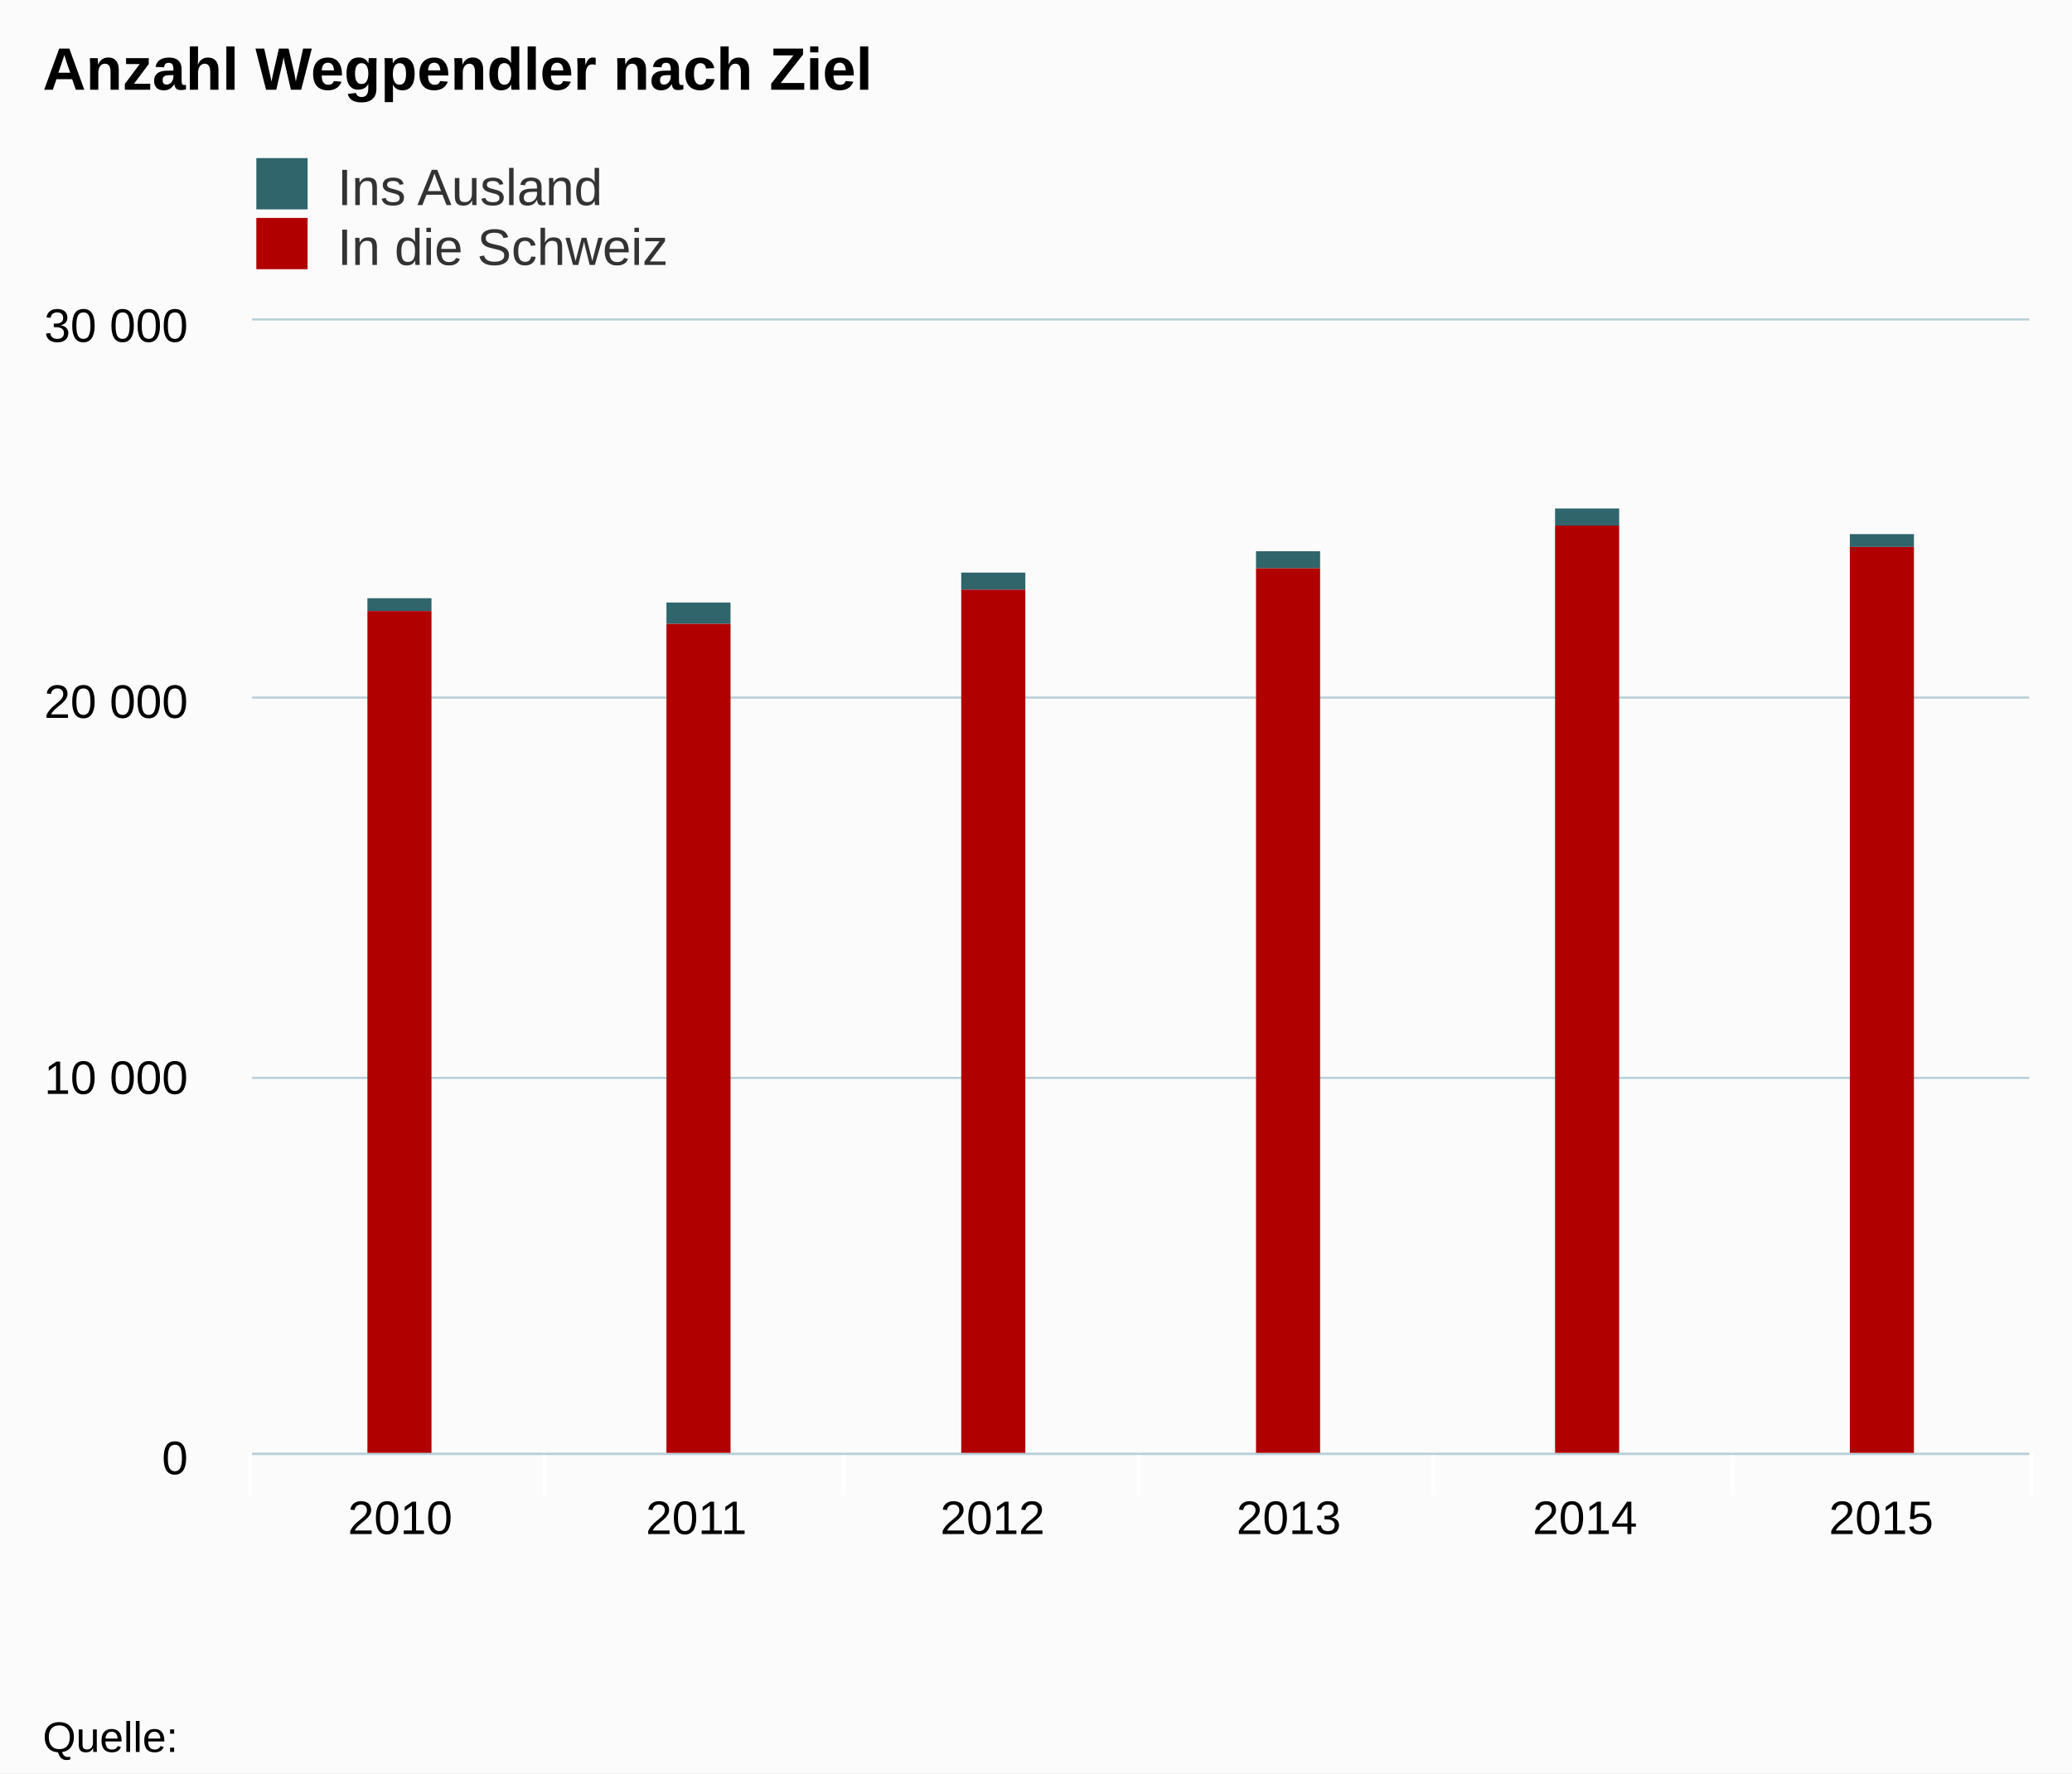
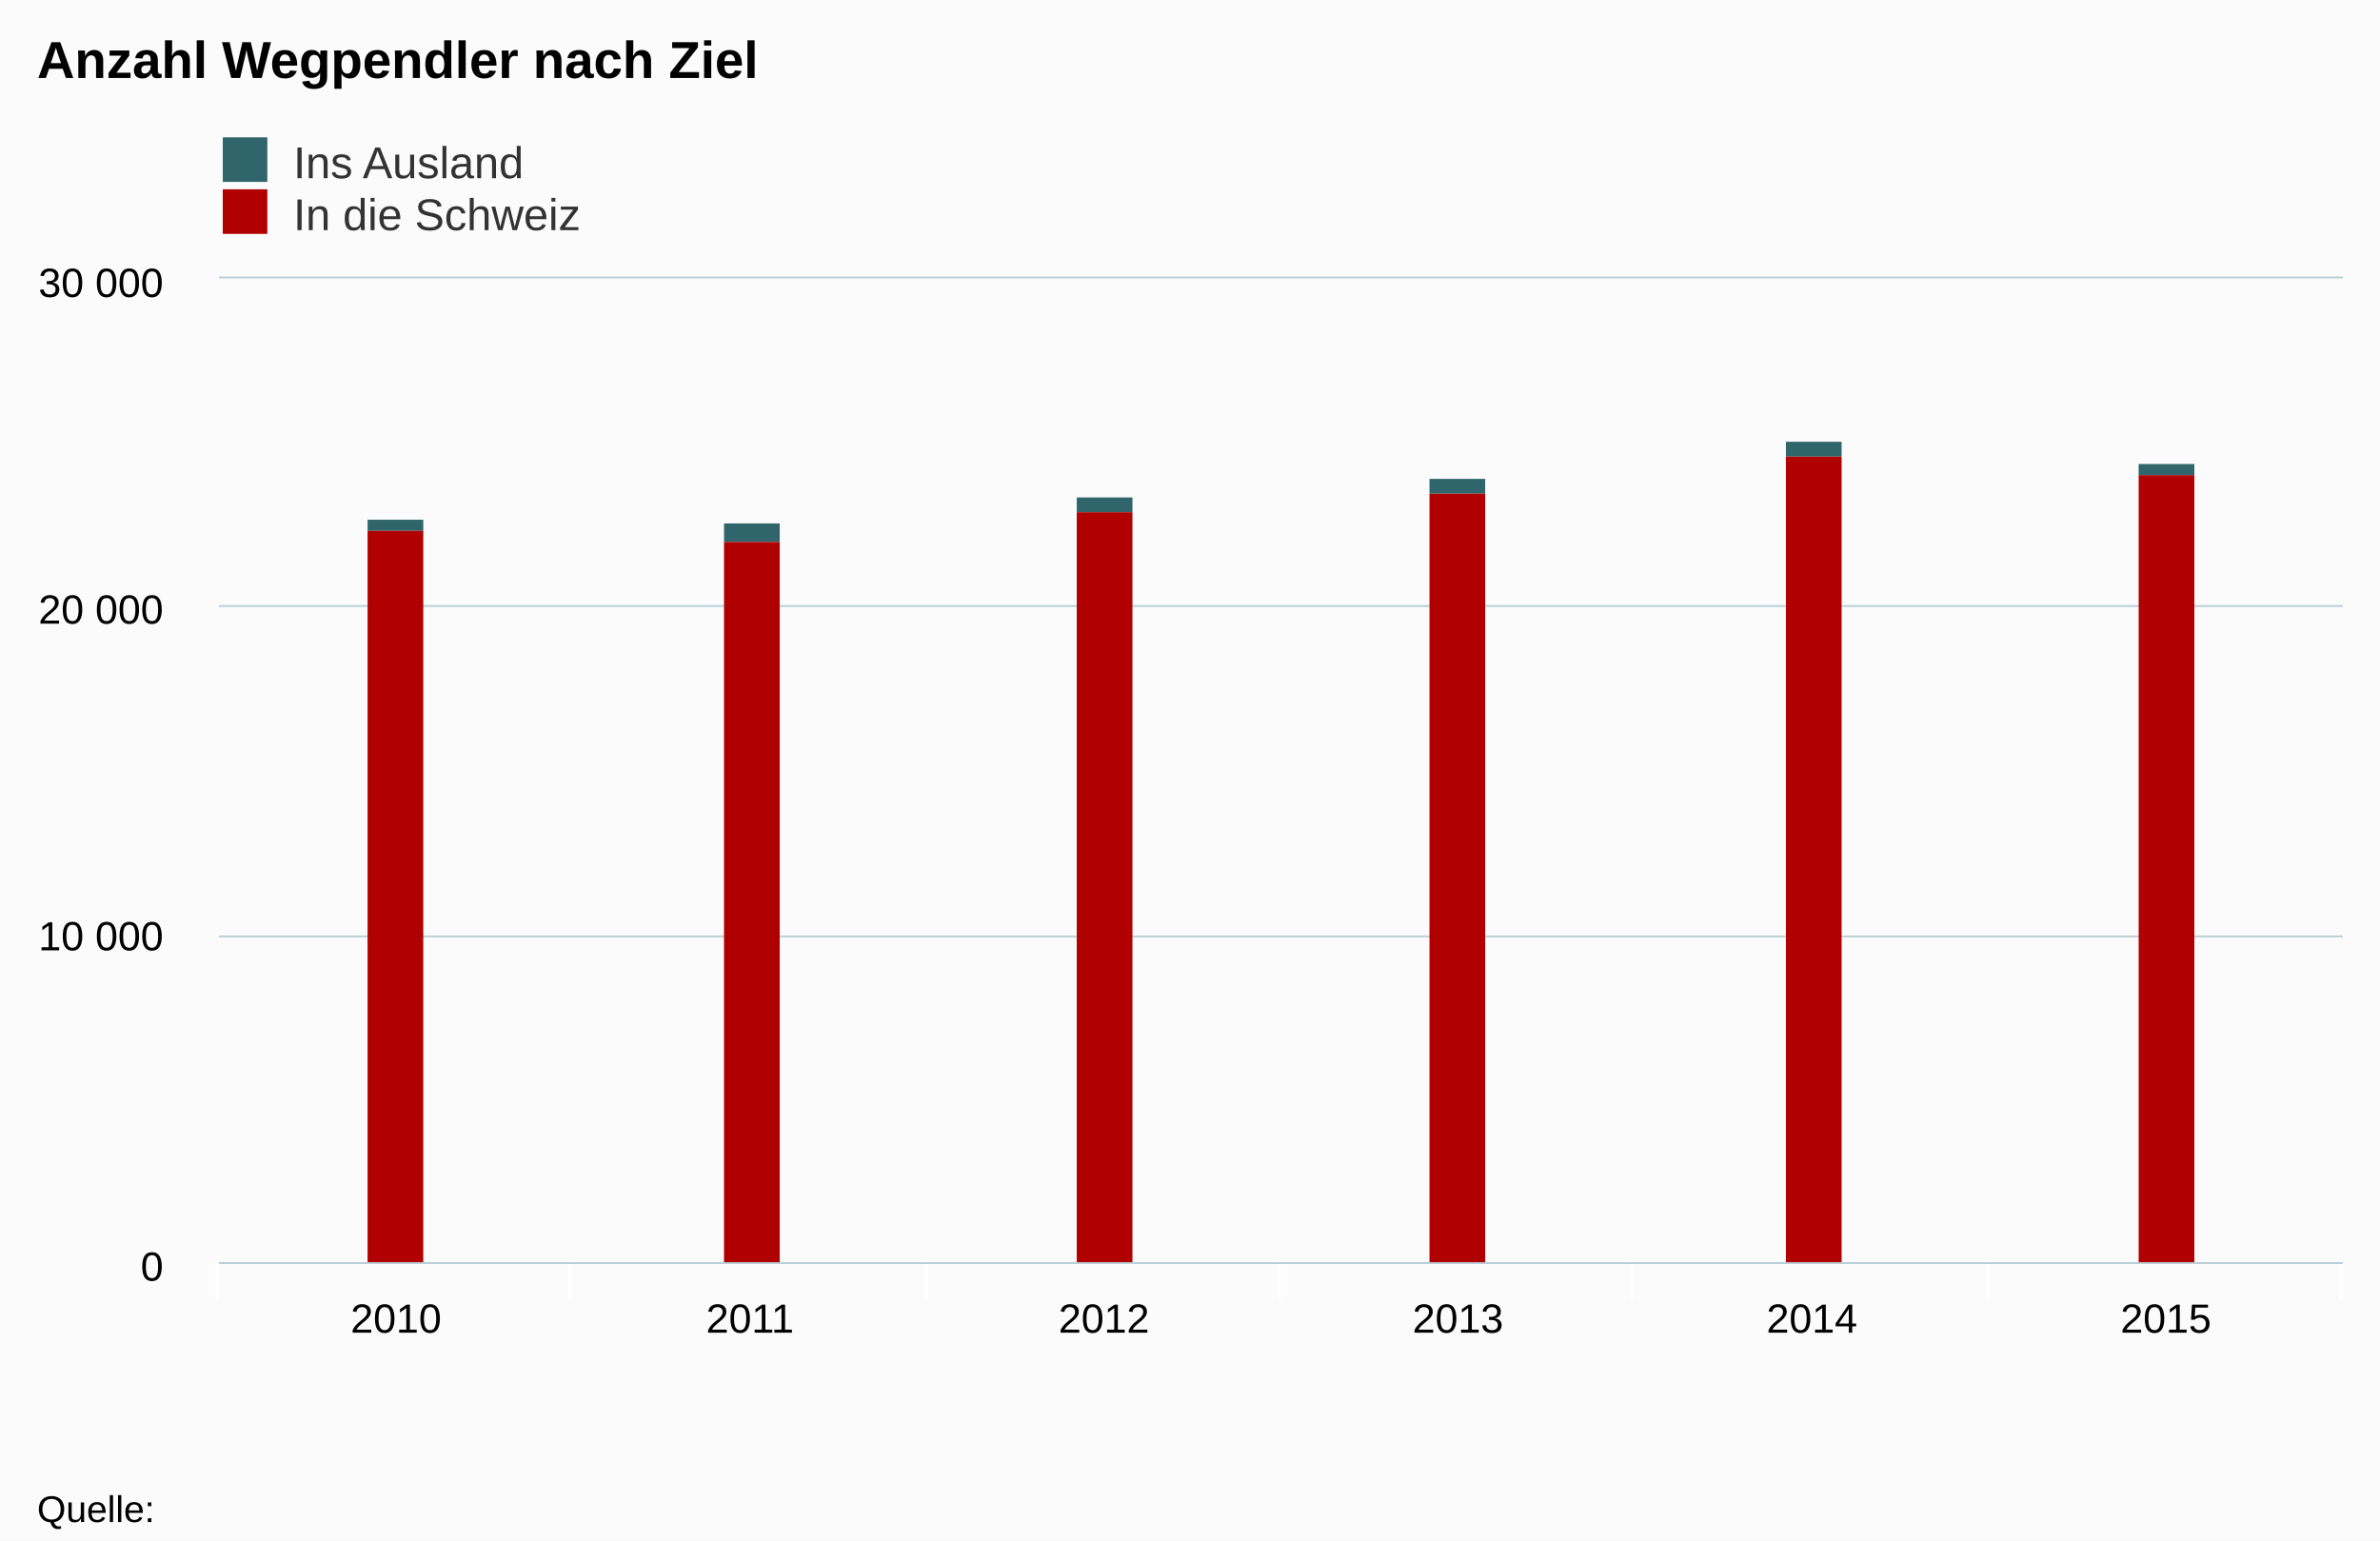
- <svg xmlns="http://www.w3.org/2000/svg" class="highcharts-root" viewBox="0 0 485 415" font-family="Arial" font-size="12">
+ <svg xmlns="http://www.w3.org/2000/svg" class="highcharts-root" viewBox="0 0 641 415" font-family="Arial" font-size="12">
  <defs>
    <clipPath id="a">
-       <path fill="none" d="M0 0h416v265H0z" />
+       <path fill="none" d="M0 0h572v265H0z" />
    </clipPath>
  </defs>
-   <rect fill="#fbfbfb" class="highcharts-background" width="485" height="415" rx="0" ry="0" />
-   <path fill="none" class="highcharts-plot-background" d="M59 75h416v265H59z" />
+   <rect fill="#fbfbfb" class="highcharts-background" width="641" height="415" rx="0" ry="0" />
+   <path fill="none" class="highcharts-plot-background" d="M59 75h572v265H59z" />
  <g class="highcharts-grid highcharts-xaxis-grid">
-     <path fill="none" class="highcharts-grid-line" d="M127.5 75v265m70-265v265m69-265v265m69-265v265m70-265v265m69-265v265M58.5 75v265" />
+     <path fill="none" class="highcharts-grid-line" d="M153.5 75v265m96-265v265m95-265v265m95-265v265m96-265v265m95-265v265M58.5 75v265" />
  </g>
  <g class="highcharts-grid highcharts-yaxis-grid">
-     <path fill="none" stroke="#B9CFD7" stroke-width=".5" class="highcharts-grid-line" d="M59 340.25h416m-416-88h416m-416-89h416M59 74.75h416" />
+     <path fill="none" stroke="#B9CFD7" stroke-width=".5" class="highcharts-grid-line" d="M59 340.25h572m-572-88h572m-572-89h572M59 74.75h572" />
  </g>
-   <path fill="none" class="highcharts-plot-border" d="M59 75h416v265H59z" />
+   <path fill="none" class="highcharts-plot-border" d="M59 75h572v265H59z" />
  <g class="highcharts-axis highcharts-xaxis">
-     <path fill="none" class="highcharts-tick" stroke="#FFF" d="M127.5 340v10m70-10v10m69-10v10m69-10v10m70-10v10m70-10v10m-417-10v10" />
-     <path fill="none" class="highcharts-axis-line" stroke="#B9CFD7" stroke-width=".5" d="M59 340.25h416" />
+     <path fill="none" class="highcharts-tick" stroke="#FFF" d="M153.5 340v10m96-10v10m95-10v10m95-10v10m96-10v10m95-10v10m-572-10v10" />
+     <path fill="none" class="highcharts-axis-line" stroke="#B9CFD7" stroke-width=".5" d="M59 340.25h572" />
  </g>
  <g class="highcharts-axis highcharts-yaxis">
    <path fill="none" class="highcharts-axis-line" d="M59 75v265" />
  </g>
  <g class="highcharts-series-group">
    <g class="highcharts-series highcharts-series-0 highcharts-column-series highcharts-color-undefined highcharts-tracker" transform="translate(59 75)" clip-path="url(#a)">
-       <path fill="#2f656b" class="highcharts-point" d="M27 65h15v3H27zm70 1h15v5H97zm69-7h15v4h-15zm69-5h15v4h-15zm70-10h15v4h-15zm69 6h15v3h-15z" />
+       <path fill="#2f656b" class="highcharts-point" d="M40 65h15v3H40zm96 1h15v5h-15zm95-7h15v4h-15zm95-5h15v4h-15zm96-10h15v4h-15zm95 6h15v3h-15z" />
    </g>
    <g class="highcharts-series highcharts-series-1 highcharts-column-series highcharts-color-undefined highcharts-tracker" transform="translate(59 75)" clip-path="url(#a)">
-       <path fill="#b00000" class="highcharts-point" d="M27 68h15v198H27zm70 3h15v195H97zm69-8h15v203h-15zm69-5h15v208h-15zm70-10h15v218h-15zm69 5h15v213h-15z" />
+       <path fill="#b00000" class="highcharts-point" d="M40 68h15v198H40zm96 3h15v195h-15zm95-8h15v203h-15zm95-5h15v208h-15zm96-10h15v218h-15zm95 5h15v213h-15z" />
    </g>
  </g>
  <text x="10" class="highcharts-title" y="21" color="#000" font-size="14" font-weight="700">
    <tspan>Anzahl Wegpendler nach Ziel</tspan>
  </text>
  <g class="highcharts-legend" transform="translate(50 30)">
    <rect fill="none" class="highcharts-legend-box" rx="0" ry="0" width="208" height="39" />
    <g class="highcharts-legend-item highcharts-column-series highcharts-color-undefined highcharts-series-0">
      <text x="21" y="15" color="#333" font-weight="400" cursor="pointer" fill="#333" transform="translate(8 3)">
        <tspan>Ins Ausland</tspan>
      </text>
      <path fill="#2f656b" class="highcharts-point" d="M10 7h12v12H10z" />
    </g>
    <g class="highcharts-legend-item highcharts-column-series highcharts-color-undefined highcharts-series-1">
      <text x="21" y="15" color="#333" font-weight="400" cursor="pointer" fill="#333" transform="translate(8 17)">
        <tspan>In die Schweiz</tspan>
      </text>
      <path fill="#b00000" class="highcharts-point" d="M10 21h12v12H10z" />
    </g>
  </g>
  <g class="highcharts-axis-labels highcharts-xaxis-labels" text-anchor="middle" color="#000" cursor="default" font-size="11">
-     <text x="93.667" y="359">
-             2010
-         </text>
-     <text x="163" y="359">
-             2011
-         </text>
-     <text x="232.333" y="359">
-             2012
-         </text>
-     <text x="301.667" y="359">
-             2013
-         </text>
-     <text x="371" y="359">
-             2014
-         </text>
-     <text x="440.333" y="359">
-             2015
-         </text>
+     <text x="106.667" y="359">
+       <tspan>2010</tspan>
+     </text>
+     <text x="202" y="359">
+       <tspan>2011</tspan>
+     </text>
+     <text x="297.333" y="359">
+       <tspan>2012</tspan>
+     </text>
+     <text x="392.667" y="359">
+       <tspan>2013</tspan>
+     </text>
+     <text x="488" y="359">
+       <tspan>2014</tspan>
+     </text>
+     <text x="583.333" y="359">
+       <tspan>2015</tspan>
+     </text>
  </g>
  <g class="highcharts-axis-labels highcharts-yaxis-labels" text-anchor="end" color="#000" cursor="default" font-size="11">
    <text x="44" y="345">
      <tspan>0</tspan>
    </text>
    <text x="44" y="256">
      <tspan>10 000</tspan>
    </text>
    <text x="44" y="168">
      <tspan>20 000</tspan>
    </text>
    <text x="44" y="80">
      <tspan>30 000</tspan>
    </text>
  </g>
  <text x="10" class="highcharts-credits" y="410" cursor="default" color="#000" font-size="10">
    <tspan>Quelle:</tspan>
  </text>
</svg>
